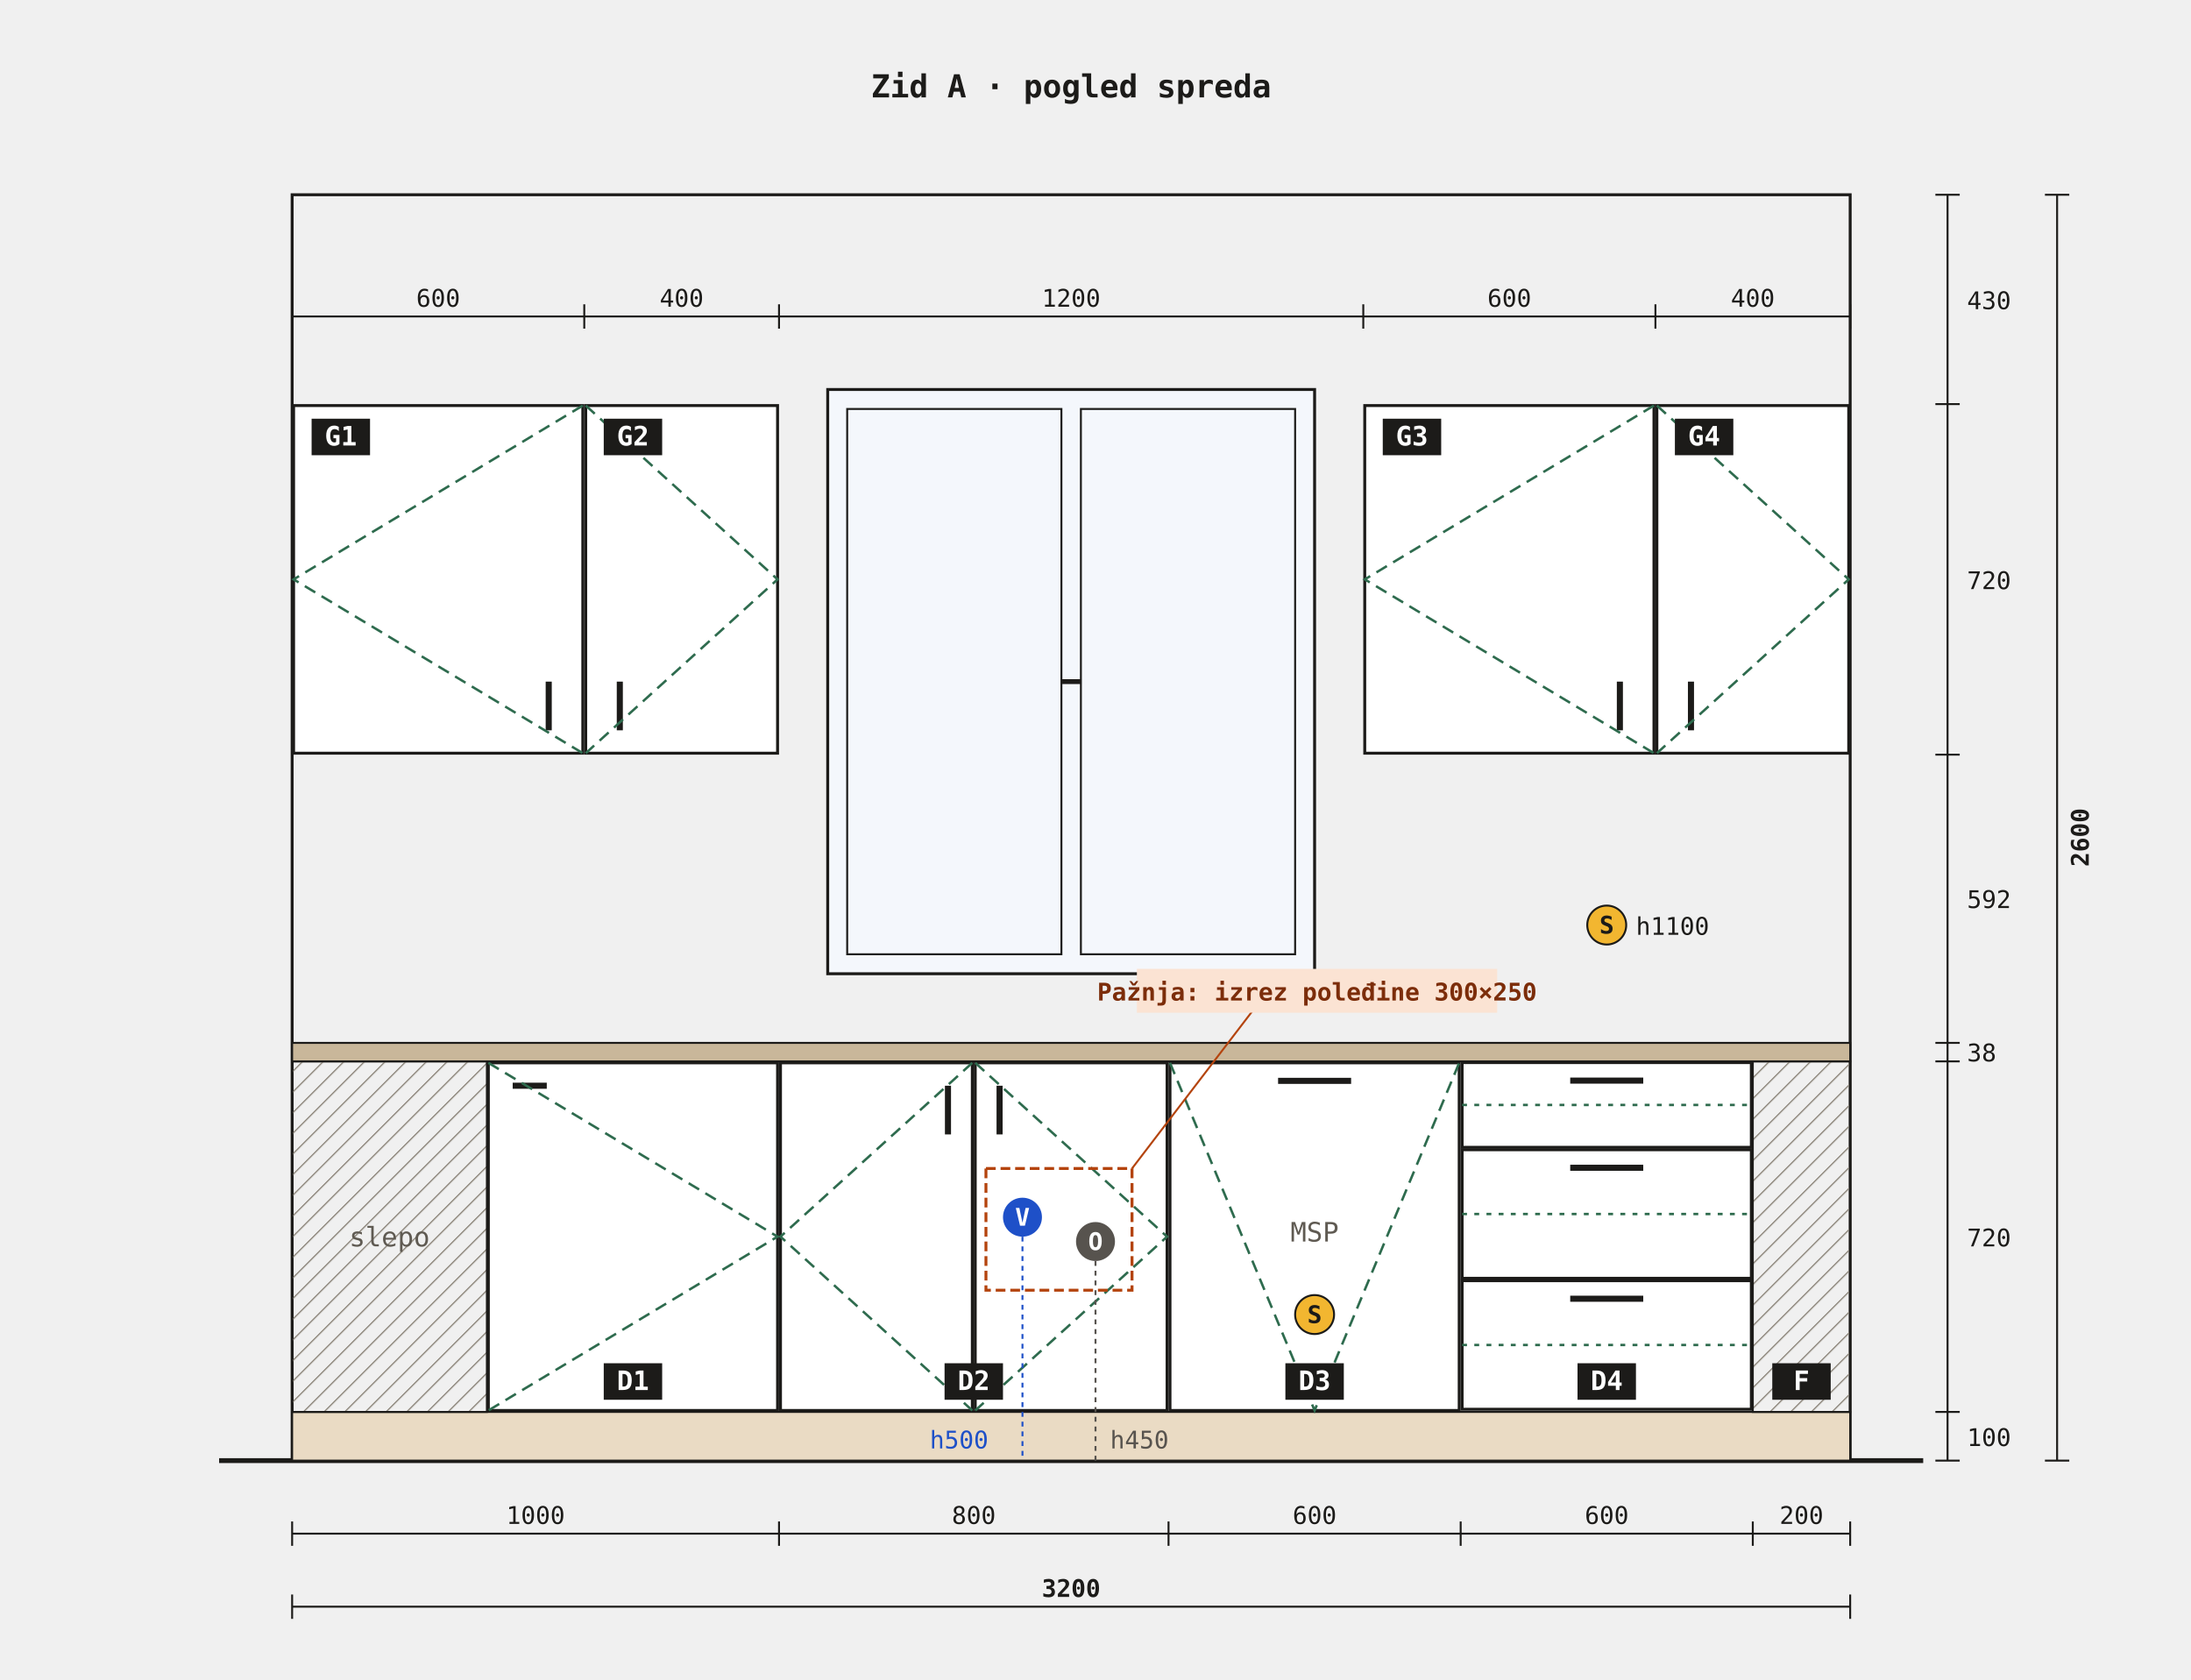
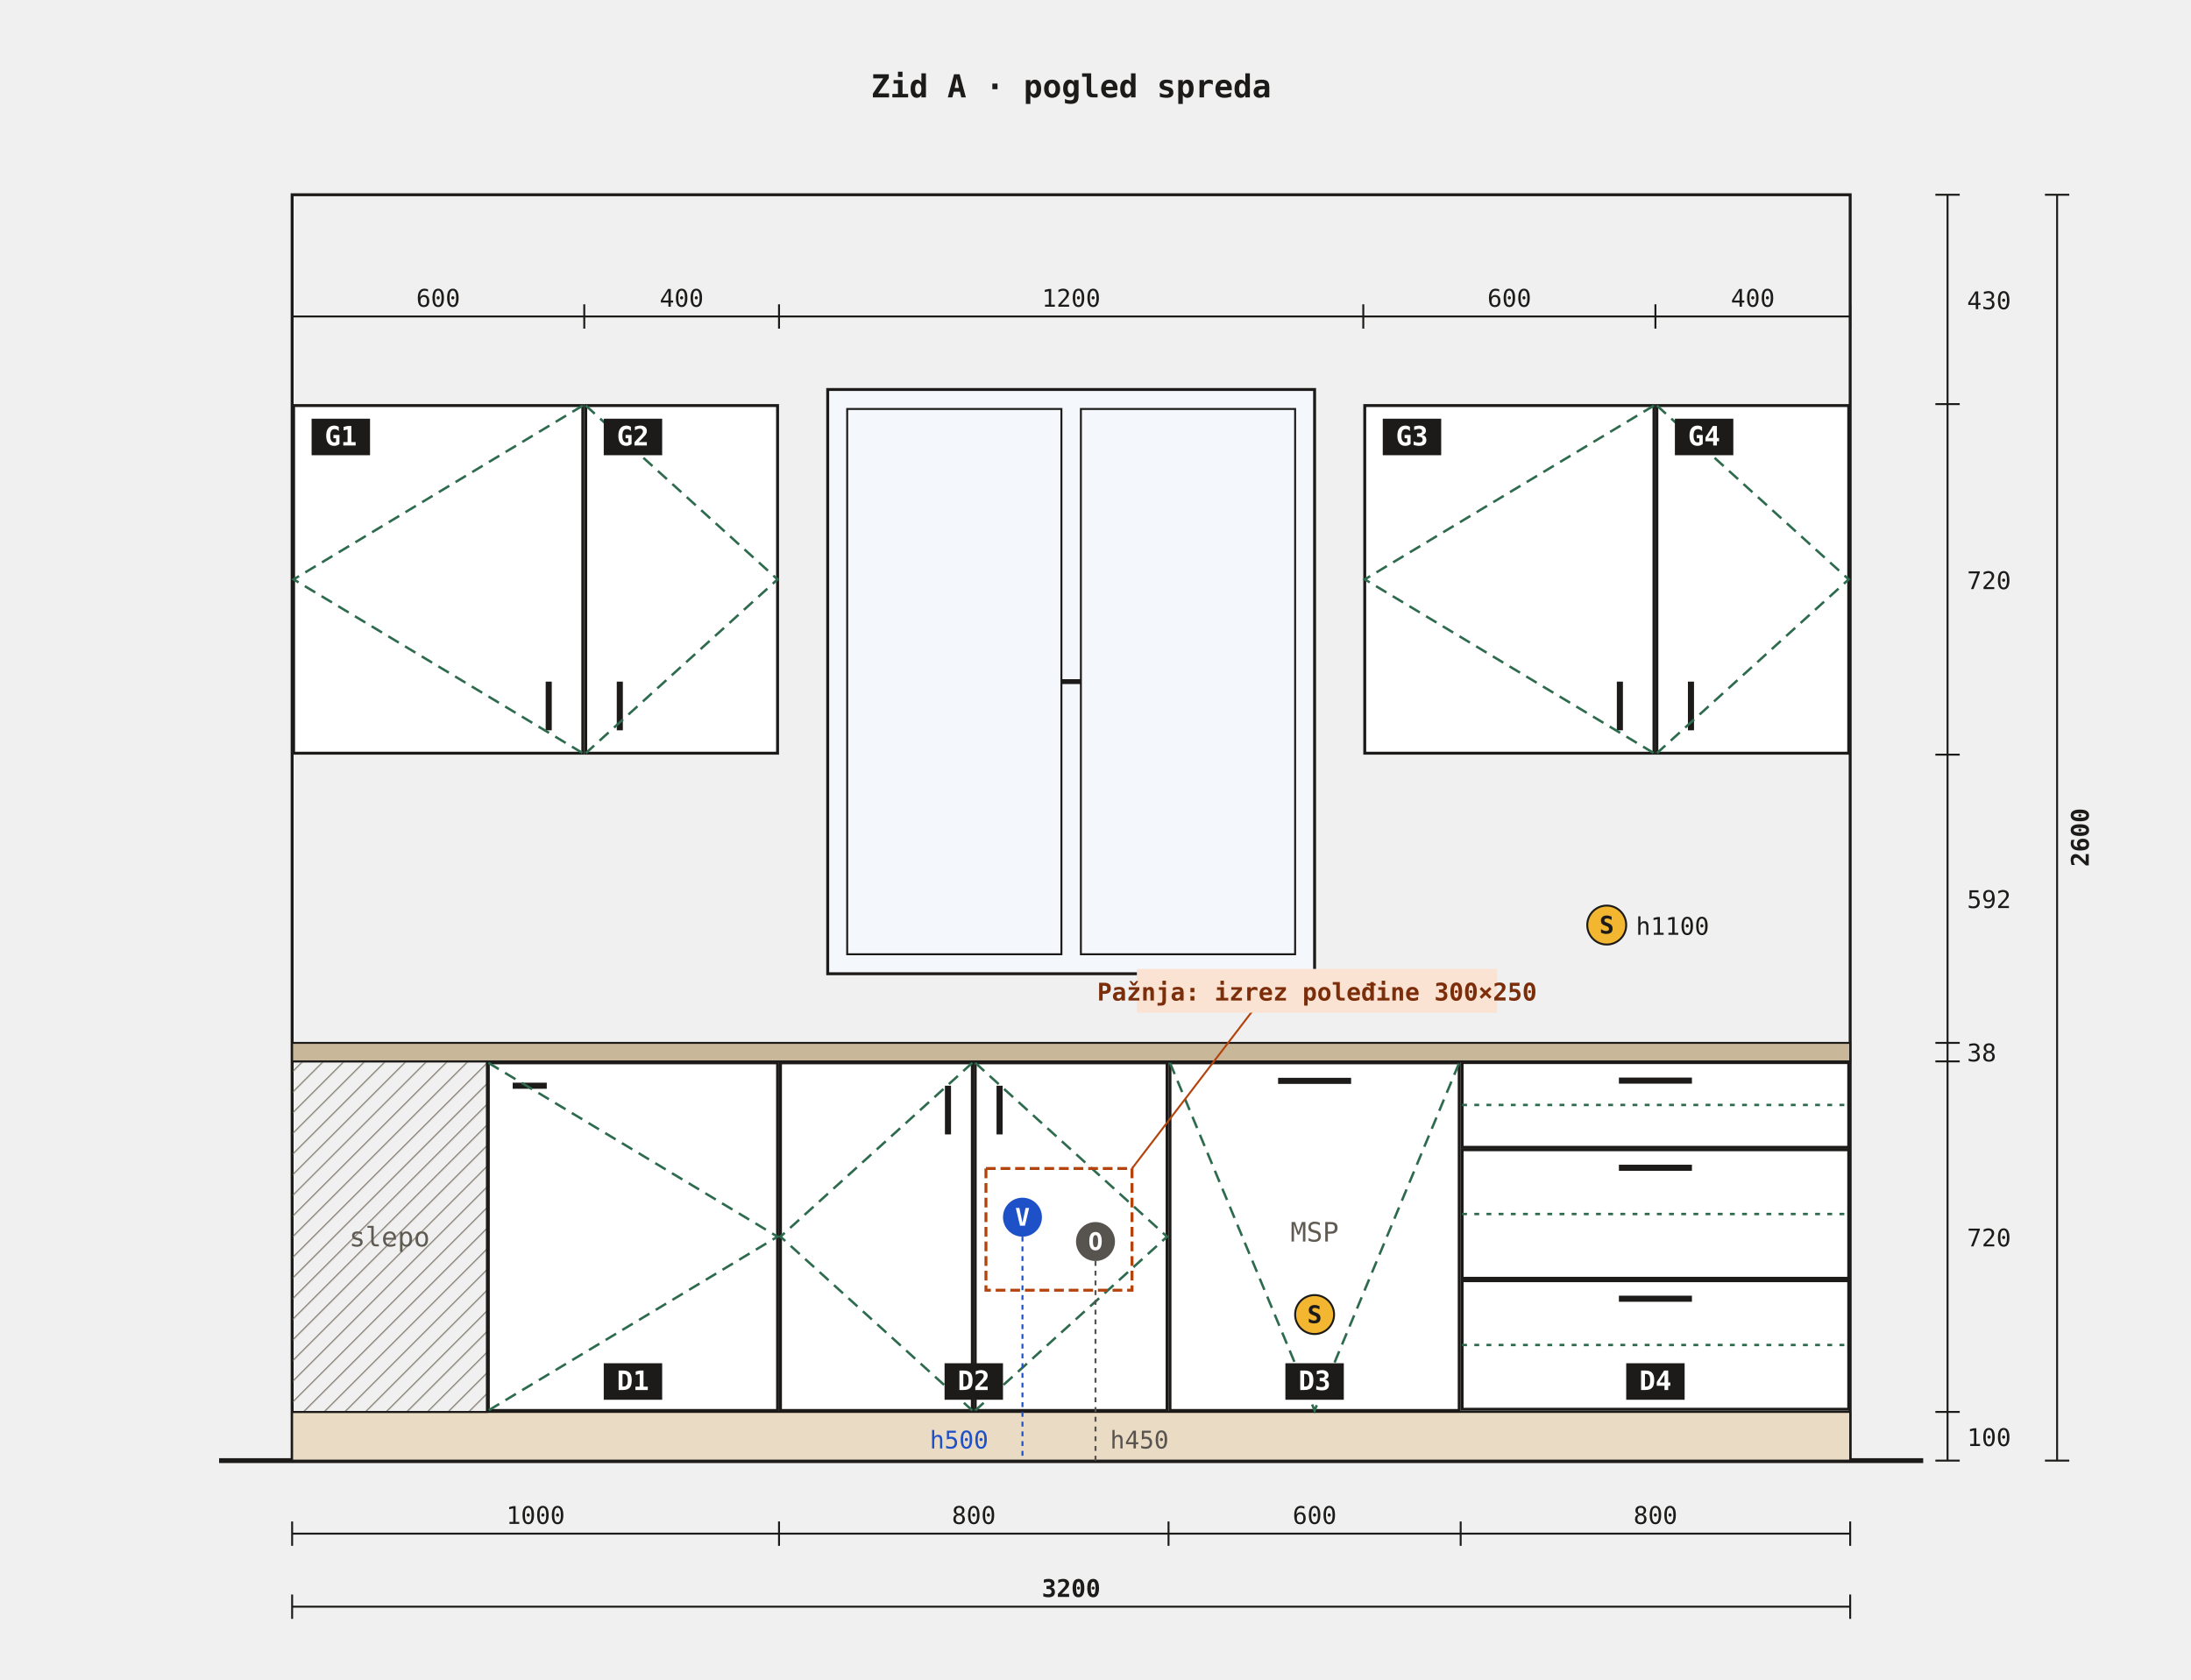
<svg xmlns="http://www.w3.org/2000/svg" viewBox="0 0 900 690" role="img" aria-label="Pogled spreda na zid A sa brojevima elemenata, smerom otvaranja, instalacijama i kotama" data-mm="0.2" data-layer="KONTURA" width="300" height="230" style="font-family: &quot;IBM Plex Mono&quot;, ui-monospace, monospace; font-weight: 400; text-anchor: start; dominant-baseline: auto;">
  <defs>
    <pattern id="hatchF" width="6" height="6" patternUnits="userSpaceOnUse" patternTransform="rotate(45)">
      <line x1="0" y1="0" x2="0" y2="6" stroke="#8A8378" stroke-width="1" />
    </pattern>
  </defs>
  <text x="440" y="40" text-anchor="middle" font-size="13" font-weight="600" fill="#1C1B19" data-layer="TEKST" style="font-family: &quot;IBM Plex Mono&quot;, ui-monospace, monospace; font-weight: 600; text-anchor: middle; dominant-baseline: auto;">Zid A · pogled spreda</text>
  <polygon points="120,600 120,80 760,80 760,600" fill="none" stroke="#1C1B19" stroke-width="1.2" />
  <line x1="90" y1="600" x2="790" y2="600" stroke="#1C1B19" stroke-width="2" />
  <g data-layer="OTVORI">
    <rect x="340" y="160" width="200" height="240" fill="#F4F7FC" stroke="#1C1B19" stroke-width="1.2" />
    <rect x="348" y="168" width="88" height="224" fill="none" stroke="#1C1B19" stroke-width="0.8" />
    <rect x="444" y="168" width="88" height="224" fill="none" stroke="#1C1B19" stroke-width="0.8" />
    <line x1="436" y1="280" x2="444" y2="280" stroke="#1C1B19" stroke-width="2" />
  </g>
  <rect x="120" y="580" width="640" height="20" fill="#EADBC4" stroke="#1C1B19" stroke-width="0.8" />
  <rect x="120" y="428.4" width="640" height="7.6" fill="#C9B79A" stroke="#1C1B19" stroke-width="0.8" data-layer="RADNA_PLOCA" />
  <g data-layer="FRONTE">
    <rect x="120" y="436" width="80" height="144" fill="url(#hatchF)" stroke="#1C1B19" stroke-width="0.8" />
    <rect x="200.6" y="436.6" width="118.8" height="142.8" fill="#FFFFFF" stroke="#1C1B19" stroke-width="1.2" />
    <rect x="320.6" y="436.6" width="78.8" height="142.8" fill="#FFFFFF" stroke="#1C1B19" stroke-width="1.2" />
    <rect x="400.6" y="436.6" width="78.8" height="142.8" fill="#FFFFFF" stroke="#1C1B19" stroke-width="1.2" />
    <rect x="480.6" y="436.6" width="118.8" height="142.8" fill="#FFFFFF" stroke="#1C1B19" stroke-width="1.2" />
-     <rect x="600.6" y="436.5" width="118.8" height="34.8" fill="#FFFFFF" stroke="#1C1B19" stroke-width="1.2" />
-     <rect x="600.6" y="472.3" width="118.8" height="52.8" fill="#FFFFFF" stroke="#1C1B19" stroke-width="1.2" />
-     <rect x="600.6" y="526.1" width="118.8" height="52.8" fill="#FFFFFF" stroke="#1C1B19" stroke-width="1.2" />
-     <rect x="720" y="436" width="40" height="144" fill="url(#hatchF)" stroke="#1C1B19" stroke-width="0.8" />
+     <rect x="600.6" y="436.5" width="158.8" height="34.8" fill="#FFFFFF" stroke="#1C1B19" stroke-width="1.2" />
+     <rect x="600.6" y="472.3" width="158.8" height="52.8" fill="#FFFFFF" stroke="#1C1B19" stroke-width="1.2" />
+     <rect x="600.6" y="526.1" width="158.8" height="52.8" fill="#FFFFFF" stroke="#1C1B19" stroke-width="1.2" />
    <rect x="120.6" y="166.6" width="118.8" height="142.8" fill="#FFFFFF" stroke="#1C1B19" stroke-width="1.2" />
    <rect x="240.6" y="166.6" width="78.8" height="142.8" fill="#FFFFFF" stroke="#1C1B19" stroke-width="1.2" />
    <rect x="560.6" y="166.6" width="118.8" height="142.8" fill="#FFFFFF" stroke="#1C1B19" stroke-width="1.2" />
    <rect x="680.6" y="166.6" width="78.8" height="142.8" fill="#FFFFFF" stroke="#1C1B19" stroke-width="1.2" />
  </g>
  <g stroke="#1C1B19" stroke-width="2.5" data-layer="FRONTE">
    <line x1="210.6" y1="446" x2="224.6" y2="446" />
    <line x1="389.4" y1="446" x2="389.4" y2="466" />
    <line x1="410.6" y1="446" x2="410.6" y2="466" />
    <line x1="525" y1="444" x2="555" y2="444" />
-     <line x1="645" y1="443.9" x2="675" y2="443.9" />
-     <line x1="645" y1="479.7" x2="675" y2="479.7" />
-     <line x1="645" y1="533.5" x2="675" y2="533.5" />
+     <line x1="665" y1="443.9" x2="695" y2="443.9" />
+     <line x1="665" y1="479.7" x2="695" y2="479.7" />
+     <line x1="665" y1="533.5" x2="695" y2="533.5" />
    <line x1="225.4" y1="300" x2="225.4" y2="280" />
    <line x1="254.6" y1="300" x2="254.6" y2="280" />
    <line x1="665.4" y1="300" x2="665.4" y2="280" />
    <line x1="694.6" y1="300" x2="694.6" y2="280" />
  </g>
  <g opacity="1" fill="none" stroke="#2E6B4E" stroke-width="1" stroke-dasharray="5 3" data-layer="OTVARANJE">
    <path d="M200.6 436.6L319.4 508L200.6 579.4" />
    <path d="M399.4 436.6L320.6 508L399.4 579.4" />
    <path d="M400.6 436.6L479.4 508L400.6 579.4" />
    <path d="M480.6 436.6L540 579.4L599.4 436.6" />
-     <path d="M600.6 453.9L719.4 453.9" stroke-dasharray="2 3" />
-     <path d="M600.6 498.7L719.4 498.7" stroke-dasharray="2 3" />
-     <path d="M600.6 552.5L719.4 552.5" stroke-dasharray="2 3" />
+     <path d="M600.6 453.9L759.4 453.9" stroke-dasharray="2 3" />
+     <path d="M600.6 498.7L759.4 498.7" stroke-dasharray="2 3" />
+     <path d="M600.6 552.5L759.4 552.5" stroke-dasharray="2 3" />
    <path d="M239.4 166.6L120.6 238L239.4 309.4" />
    <path d="M240.6 166.6L319.4 238L240.6 309.4" />
    <path d="M679.4 166.6L560.6 238L679.4 309.4" />
    <path d="M680.6 166.6L759.4 238L680.6 309.4" />
  </g>
  <g opacity="1" font-size="11" font-weight="600" text-anchor="middle" data-layer="TEKST">
    <g>
      <rect x="248" y="560" width="24" height="15" fill="#1C1B19" />
      <text x="260" y="571" fill="#FFFFFF" style="font-family: &quot;IBM Plex Mono&quot;, ui-monospace, monospace; font-weight: 600; text-anchor: middle; dominant-baseline: auto;">D1</text>
    </g>
    <text x="160" y="512" font-weight="500" fill="#5F5A52" style="font-family: &quot;IBM Plex Mono&quot;, ui-monospace, monospace; font-weight: 500; text-anchor: middle; dominant-baseline: auto;">slepo</text>
    <g>
      <rect x="388" y="560" width="24" height="15" fill="#1C1B19" />
      <text x="400" y="571" fill="#FFFFFF" style="font-family: &quot;IBM Plex Mono&quot;, ui-monospace, monospace; font-weight: 600; text-anchor: middle; dominant-baseline: auto;">D2</text>
    </g>
    <g>
      <rect x="528" y="560" width="24" height="15" fill="#1C1B19" />
      <text x="540" y="571" fill="#FFFFFF" style="font-family: &quot;IBM Plex Mono&quot;, ui-monospace, monospace; font-weight: 600; text-anchor: middle; dominant-baseline: auto;">D3</text>
    </g>
    <text x="540" y="510" font-weight="500" fill="#5F5A52" style="font-family: &quot;IBM Plex Mono&quot;, ui-monospace, monospace; font-weight: 500; text-anchor: middle; dominant-baseline: auto;">MSP</text>
    <g>
-       <rect x="648" y="560" width="24" height="15" fill="#1C1B19" />
-       <text x="660" y="571" fill="#FFFFFF" style="font-family: &quot;IBM Plex Mono&quot;, ui-monospace, monospace; font-weight: 600; text-anchor: middle; dominant-baseline: auto;">D4</text>
-     </g>
-     <g>
-       <rect x="728" y="560" width="24" height="15" fill="#1C1B19" />
-       <text x="740" y="571" fill="#FFFFFF" style="font-family: &quot;IBM Plex Mono&quot;, ui-monospace, monospace; font-weight: 600; text-anchor: middle; dominant-baseline: auto;">F</text>
+       <rect x="668" y="560" width="24" height="15" fill="#1C1B19" />
+       <text x="680" y="571" fill="#FFFFFF" style="font-family: &quot;IBM Plex Mono&quot;, ui-monospace, monospace; font-weight: 600; text-anchor: middle; dominant-baseline: auto;">D4</text>
    </g>
    <g>
      <rect x="128" y="172" width="24" height="15" fill="#1C1B19" />
      <text x="140" y="183" fill="#FFFFFF" style="font-family: &quot;IBM Plex Mono&quot;, ui-monospace, monospace; font-weight: 600; text-anchor: middle; dominant-baseline: auto;">G1</text>
    </g>
    <g>
      <rect x="248" y="172" width="24" height="15" fill="#1C1B19" />
      <text x="260" y="183" fill="#FFFFFF" style="font-family: &quot;IBM Plex Mono&quot;, ui-monospace, monospace; font-weight: 600; text-anchor: middle; dominant-baseline: auto;">G2</text>
    </g>
    <g>
      <rect x="568" y="172" width="24" height="15" fill="#1C1B19" />
      <text x="580" y="183" fill="#FFFFFF" style="font-family: &quot;IBM Plex Mono&quot;, ui-monospace, monospace; font-weight: 600; text-anchor: middle; dominant-baseline: auto;">G3</text>
    </g>
    <g>
      <rect x="688" y="172" width="24" height="15" fill="#1C1B19" />
      <text x="700" y="183" fill="#FFFFFF" style="font-family: &quot;IBM Plex Mono&quot;, ui-monospace, monospace; font-weight: 600; text-anchor: middle; dominant-baseline: auto;">G4</text>
    </g>
  </g>
  <g opacity="1" font-size="10" data-layer="INSTALACIJE">
    <g>
      <circle cx="420" cy="500" r="8" fill="#1E50C8" />
      <text x="420" y="503.5" text-anchor="middle" font-weight="700" fill="#FFFFFF" style="font-family: &quot;IBM Plex Mono&quot;, ui-monospace, monospace; font-weight: 700; text-anchor: middle; dominant-baseline: auto;">V</text>
      <line x1="420" y1="508" x2="420" y2="600" stroke="#1E50C8" stroke-width="0.8" stroke-dasharray="2 2" />
      <text x="406" y="595" text-anchor="end" fill="#1E50C8" style="font-family: &quot;IBM Plex Mono&quot;, ui-monospace, monospace; font-weight: 400; text-anchor: end; dominant-baseline: auto;">h500</text>
    </g>
    <g>
      <circle cx="450" cy="510" r="8" fill="#57534E" />
      <text x="450" y="513.5" text-anchor="middle" font-weight="700" fill="#FFFFFF" style="font-family: &quot;IBM Plex Mono&quot;, ui-monospace, monospace; font-weight: 700; text-anchor: middle; dominant-baseline: auto;">O</text>
      <line x1="450" y1="518" x2="450" y2="600" stroke="#57534E" stroke-width="0.8" stroke-dasharray="2 2" />
      <text x="456" y="595" text-anchor="start" fill="#57534E" style="font-family: &quot;IBM Plex Mono&quot;, ui-monospace, monospace; font-weight: 400; text-anchor: start; dominant-baseline: auto;">h450</text>
    </g>
    <g>
      <circle cx="540" cy="540" r="8" fill="#F2B630" stroke="#1C1B19" stroke-width="0.8" />
      <text x="540" y="543.5" text-anchor="middle" font-weight="700" fill="#1C1B19" style="font-family: &quot;IBM Plex Mono&quot;, ui-monospace, monospace; font-weight: 700; text-anchor: middle; dominant-baseline: auto;">S</text>
    </g>
    <g>
      <circle cx="660" cy="380" r="8" fill="#F2B630" stroke="#1C1B19" stroke-width="0.8" />
      <text x="660" y="383.5" text-anchor="middle" font-weight="700" fill="#1C1B19" style="font-family: &quot;IBM Plex Mono&quot;, ui-monospace, monospace; font-weight: 700; text-anchor: middle; dominant-baseline: auto;">S</text>
      <text x="672" y="384" fill="#1C1B19" style="font-family: &quot;IBM Plex Mono&quot;, ui-monospace, monospace; font-weight: 400; text-anchor: start; dominant-baseline: auto;">h1100</text>
    </g>
    <rect x="405" y="480" width="60" height="50" fill="none" stroke="#B4440E" stroke-width="1.2" stroke-dasharray="4 2" />
    <line x1="465" y1="480" x2="517" y2="412" stroke="#B4440E" stroke-width="0.8" />
    <rect x="467" y="398" width="148" height="18" fill="#FBE3D3" />
    <text x="541" y="411" text-anchor="middle" font-size="10" font-weight="600" fill="#7C2D0A" style="font-family: &quot;IBM Plex Mono&quot;, ui-monospace, monospace; font-weight: 600; text-anchor: middle; dominant-baseline: auto;">Pažnja: izrez poleđine 300×250</text>
  </g>
  <g opacity="1" font-size="10" fill="#1C1B19" stroke="#1C1B19" stroke-width="0.8" data-layer="KOTE">
    <line x1="120" y1="630" x2="760" y2="630" />
    <line x1="120" y1="625" x2="120" y2="635" />
    <line x1="320" y1="625" x2="320" y2="635" />
    <line x1="480" y1="625" x2="480" y2="635" />
    <line x1="600" y1="625" x2="600" y2="635" />
-     <line x1="720" y1="625" x2="720" y2="635" />
    <line x1="760" y1="625" x2="760" y2="635" />
    <g stroke="none" text-anchor="middle">
      <text x="220" y="626" style="font-family: &quot;IBM Plex Mono&quot;, ui-monospace, monospace; font-weight: 400; text-anchor: middle; dominant-baseline: auto;">1000</text>
      <text x="400" y="626" style="font-family: &quot;IBM Plex Mono&quot;, ui-monospace, monospace; font-weight: 400; text-anchor: middle; dominant-baseline: auto;">800</text>
      <text x="540" y="626" style="font-family: &quot;IBM Plex Mono&quot;, ui-monospace, monospace; font-weight: 400; text-anchor: middle; dominant-baseline: auto;">600</text>
-       <text x="660" y="626" style="font-family: &quot;IBM Plex Mono&quot;, ui-monospace, monospace; font-weight: 400; text-anchor: middle; dominant-baseline: auto;">600</text>
-       <text x="740" y="626" style="font-family: &quot;IBM Plex Mono&quot;, ui-monospace, monospace; font-weight: 400; text-anchor: middle; dominant-baseline: auto;">200</text>
+       <text x="680" y="626" style="font-family: &quot;IBM Plex Mono&quot;, ui-monospace, monospace; font-weight: 400; text-anchor: middle; dominant-baseline: auto;">800</text>
    </g>
    <line x1="120" y1="660" x2="760" y2="660" />
    <line x1="120" y1="655" x2="120" y2="665" />
    <line x1="760" y1="655" x2="760" y2="665" />
    <g stroke="none" text-anchor="middle">
      <text x="440" y="656" font-weight="600" style="font-family: &quot;IBM Plex Mono&quot;, ui-monospace, monospace; font-weight: 600; text-anchor: middle; dominant-baseline: auto;">3200</text>
    </g>
    <line x1="120" y1="130" x2="760" y2="130" />
    <line x1="120" y1="125" x2="120" y2="135" />
    <line x1="240" y1="125" x2="240" y2="135" />
    <line x1="320" y1="125" x2="320" y2="135" />
    <line x1="560" y1="125" x2="560" y2="135" />
    <line x1="680" y1="125" x2="680" y2="135" />
    <line x1="760" y1="125" x2="760" y2="135" />
    <g stroke="none" text-anchor="middle">
      <text x="180" y="126" style="font-family: &quot;IBM Plex Mono&quot;, ui-monospace, monospace; font-weight: 400; text-anchor: middle; dominant-baseline: auto;">600</text>
      <text x="280" y="126" style="font-family: &quot;IBM Plex Mono&quot;, ui-monospace, monospace; font-weight: 400; text-anchor: middle; dominant-baseline: auto;">400</text>
      <text x="440" y="126" style="font-family: &quot;IBM Plex Mono&quot;, ui-monospace, monospace; font-weight: 400; text-anchor: middle; dominant-baseline: auto;">1200</text>
      <text x="620" y="126" style="font-family: &quot;IBM Plex Mono&quot;, ui-monospace, monospace; font-weight: 400; text-anchor: middle; dominant-baseline: auto;">600</text>
      <text x="720" y="126" style="font-family: &quot;IBM Plex Mono&quot;, ui-monospace, monospace; font-weight: 400; text-anchor: middle; dominant-baseline: auto;">400</text>
    </g>
    <line x1="800" y1="80" x2="800" y2="600" />
    <line x1="795" y1="600" x2="805" y2="600" />
    <line x1="795" y1="580" x2="805" y2="580" />
    <line x1="795" y1="436" x2="805" y2="436" />
    <line x1="795" y1="428.4" x2="805" y2="428.4" />
    <line x1="795" y1="310" x2="805" y2="310" />
    <line x1="795" y1="166" x2="805" y2="166" />
    <line x1="795" y1="80" x2="805" y2="80" />
    <g stroke="none" text-anchor="start">
      <text x="808" y="594" style="font-family: &quot;IBM Plex Mono&quot;, ui-monospace, monospace; font-weight: 400; text-anchor: start; dominant-baseline: auto;">100</text>
      <text x="808" y="512" style="font-family: &quot;IBM Plex Mono&quot;, ui-monospace, monospace; font-weight: 400; text-anchor: start; dominant-baseline: auto;">720</text>
      <text x="808" y="436" style="font-family: &quot;IBM Plex Mono&quot;, ui-monospace, monospace; font-weight: 400; text-anchor: start; dominant-baseline: auto;">38</text>
      <text x="808" y="373" style="font-family: &quot;IBM Plex Mono&quot;, ui-monospace, monospace; font-weight: 400; text-anchor: start; dominant-baseline: auto;">592</text>
      <text x="808" y="242" style="font-family: &quot;IBM Plex Mono&quot;, ui-monospace, monospace; font-weight: 400; text-anchor: start; dominant-baseline: auto;">720</text>
      <text x="808" y="127" style="font-family: &quot;IBM Plex Mono&quot;, ui-monospace, monospace; font-weight: 400; text-anchor: start; dominant-baseline: auto;">430</text>
    </g>
    <line x1="845" y1="80" x2="845" y2="600" />
    <line x1="840" y1="80" x2="850" y2="80" />
    <line x1="840" y1="600" x2="850" y2="600" />
    <text x="858" y="344" stroke="none" font-weight="600" transform="rotate(-90 858 344)" text-anchor="middle" style="font-family: &quot;IBM Plex Mono&quot;, ui-monospace, monospace; font-weight: 600; text-anchor: middle; dominant-baseline: auto;">2600</text>
  </g>
</svg>
